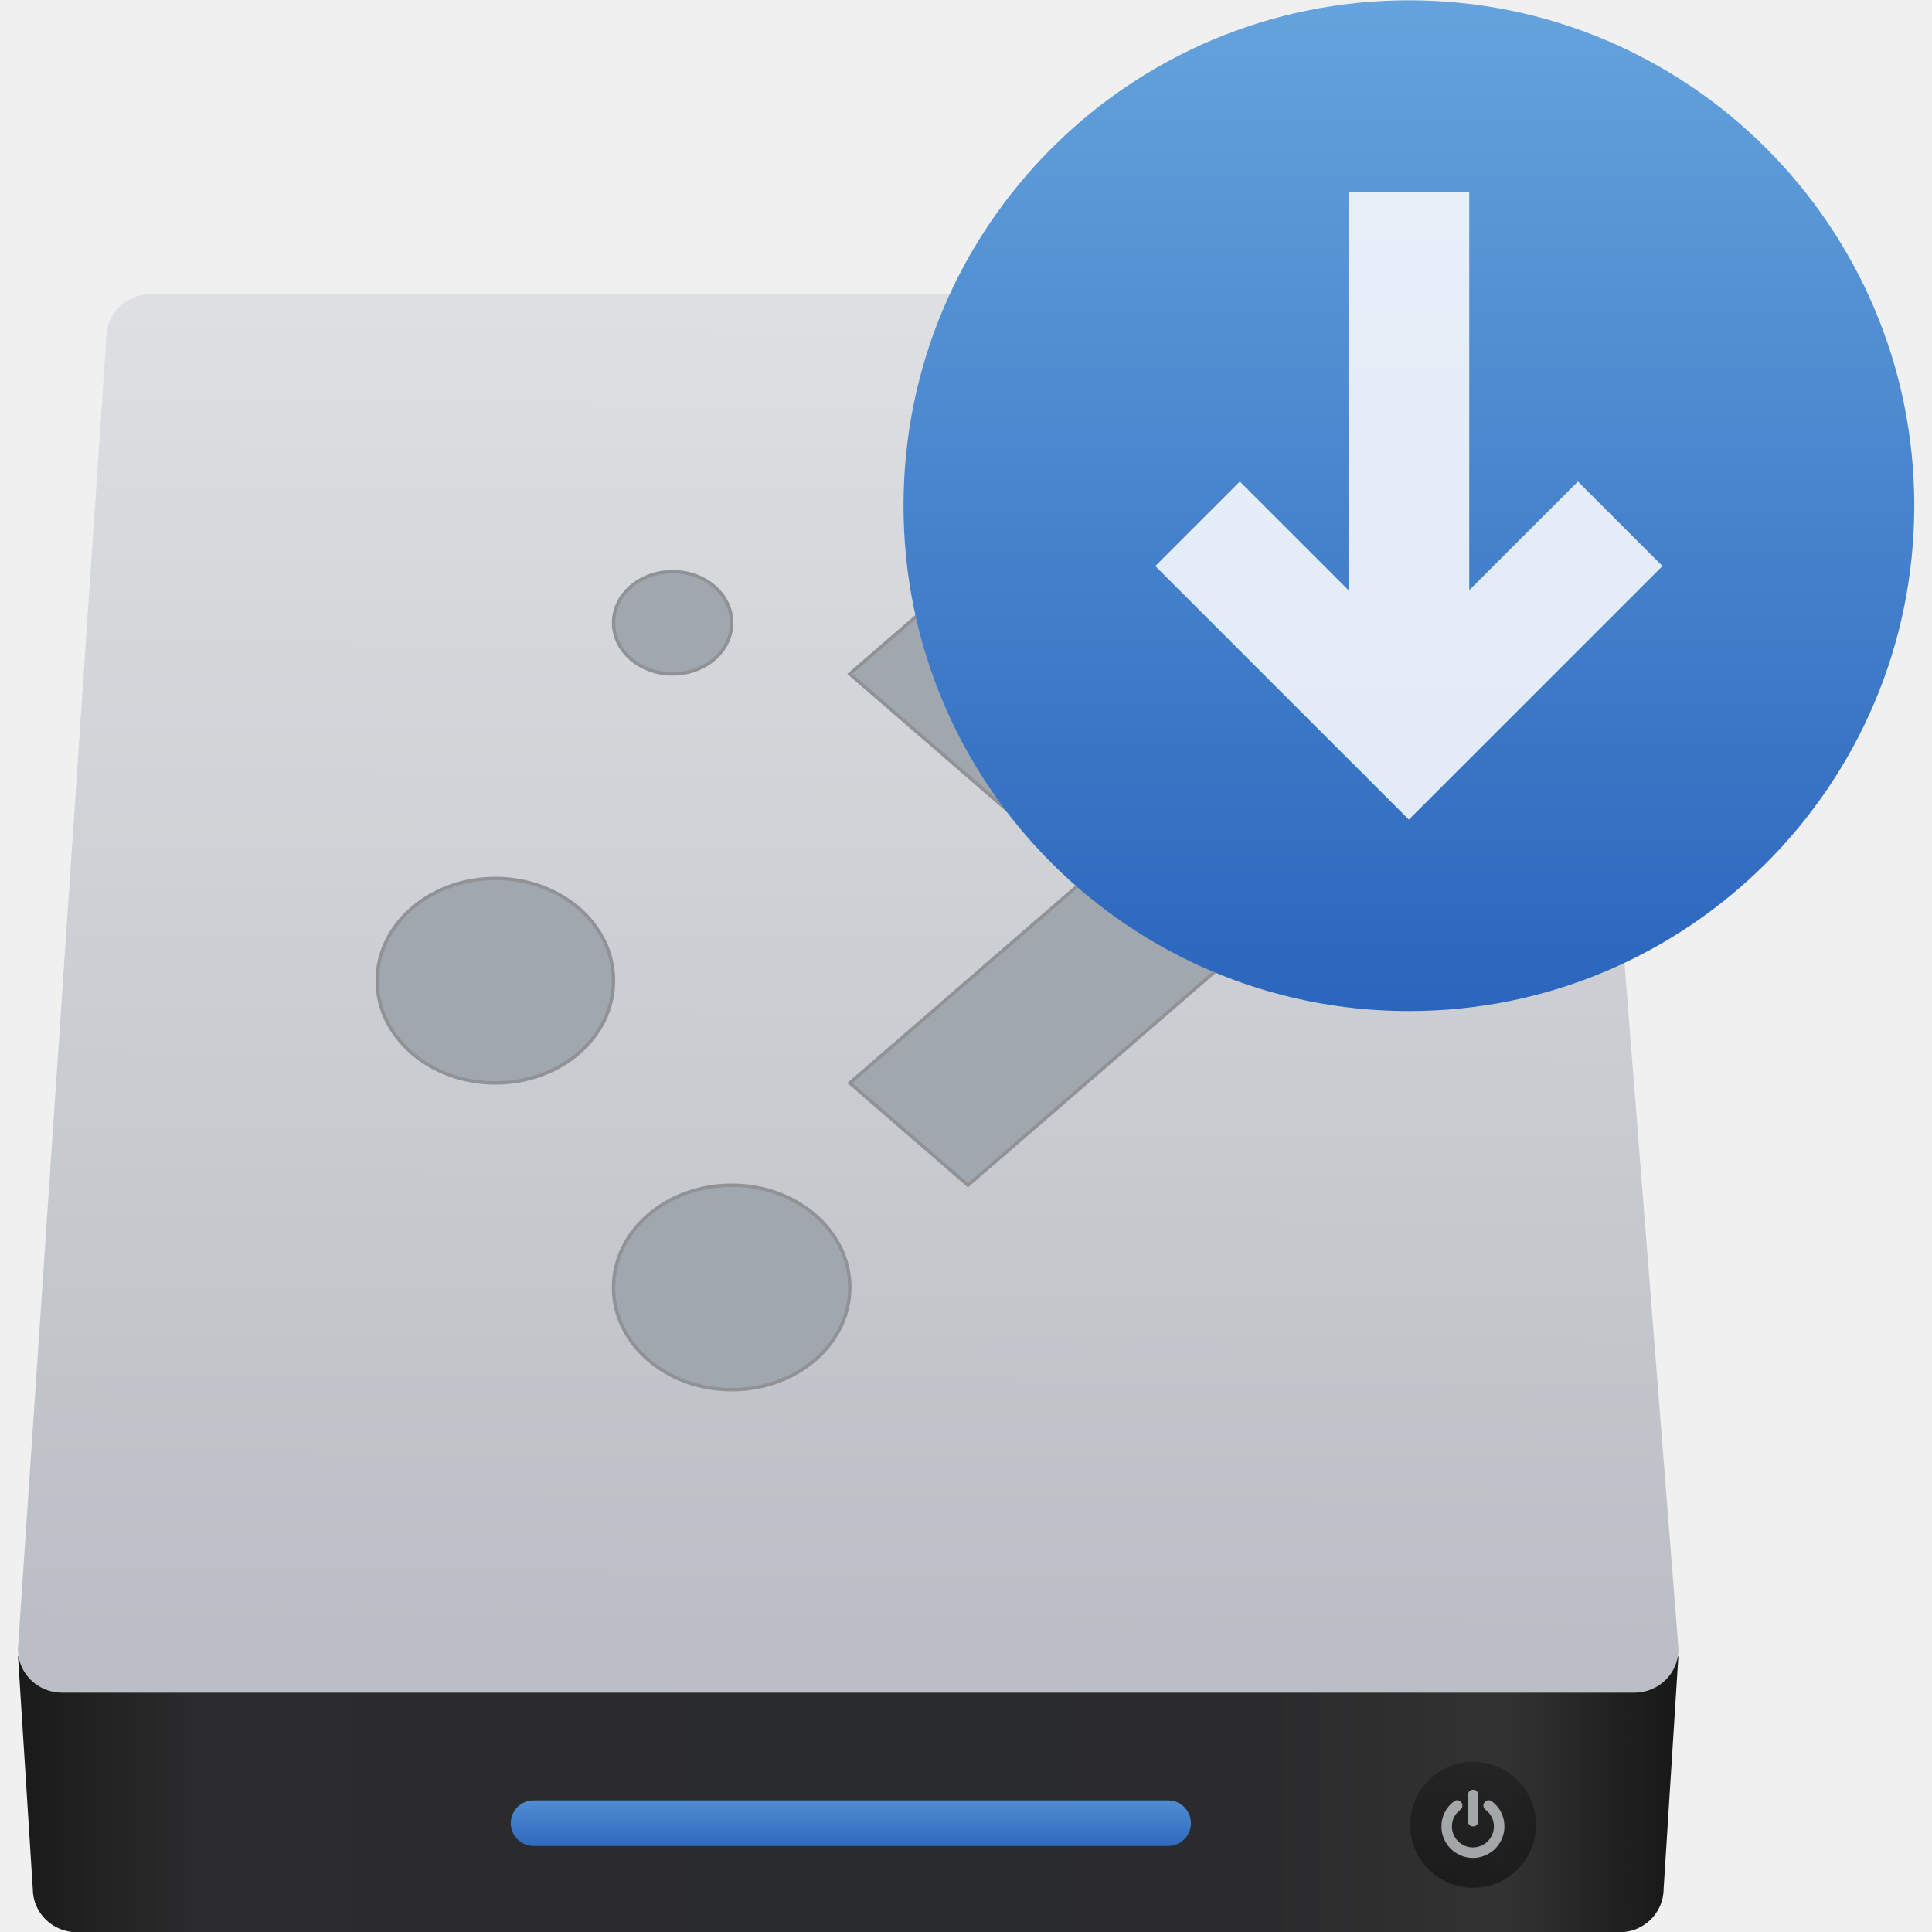
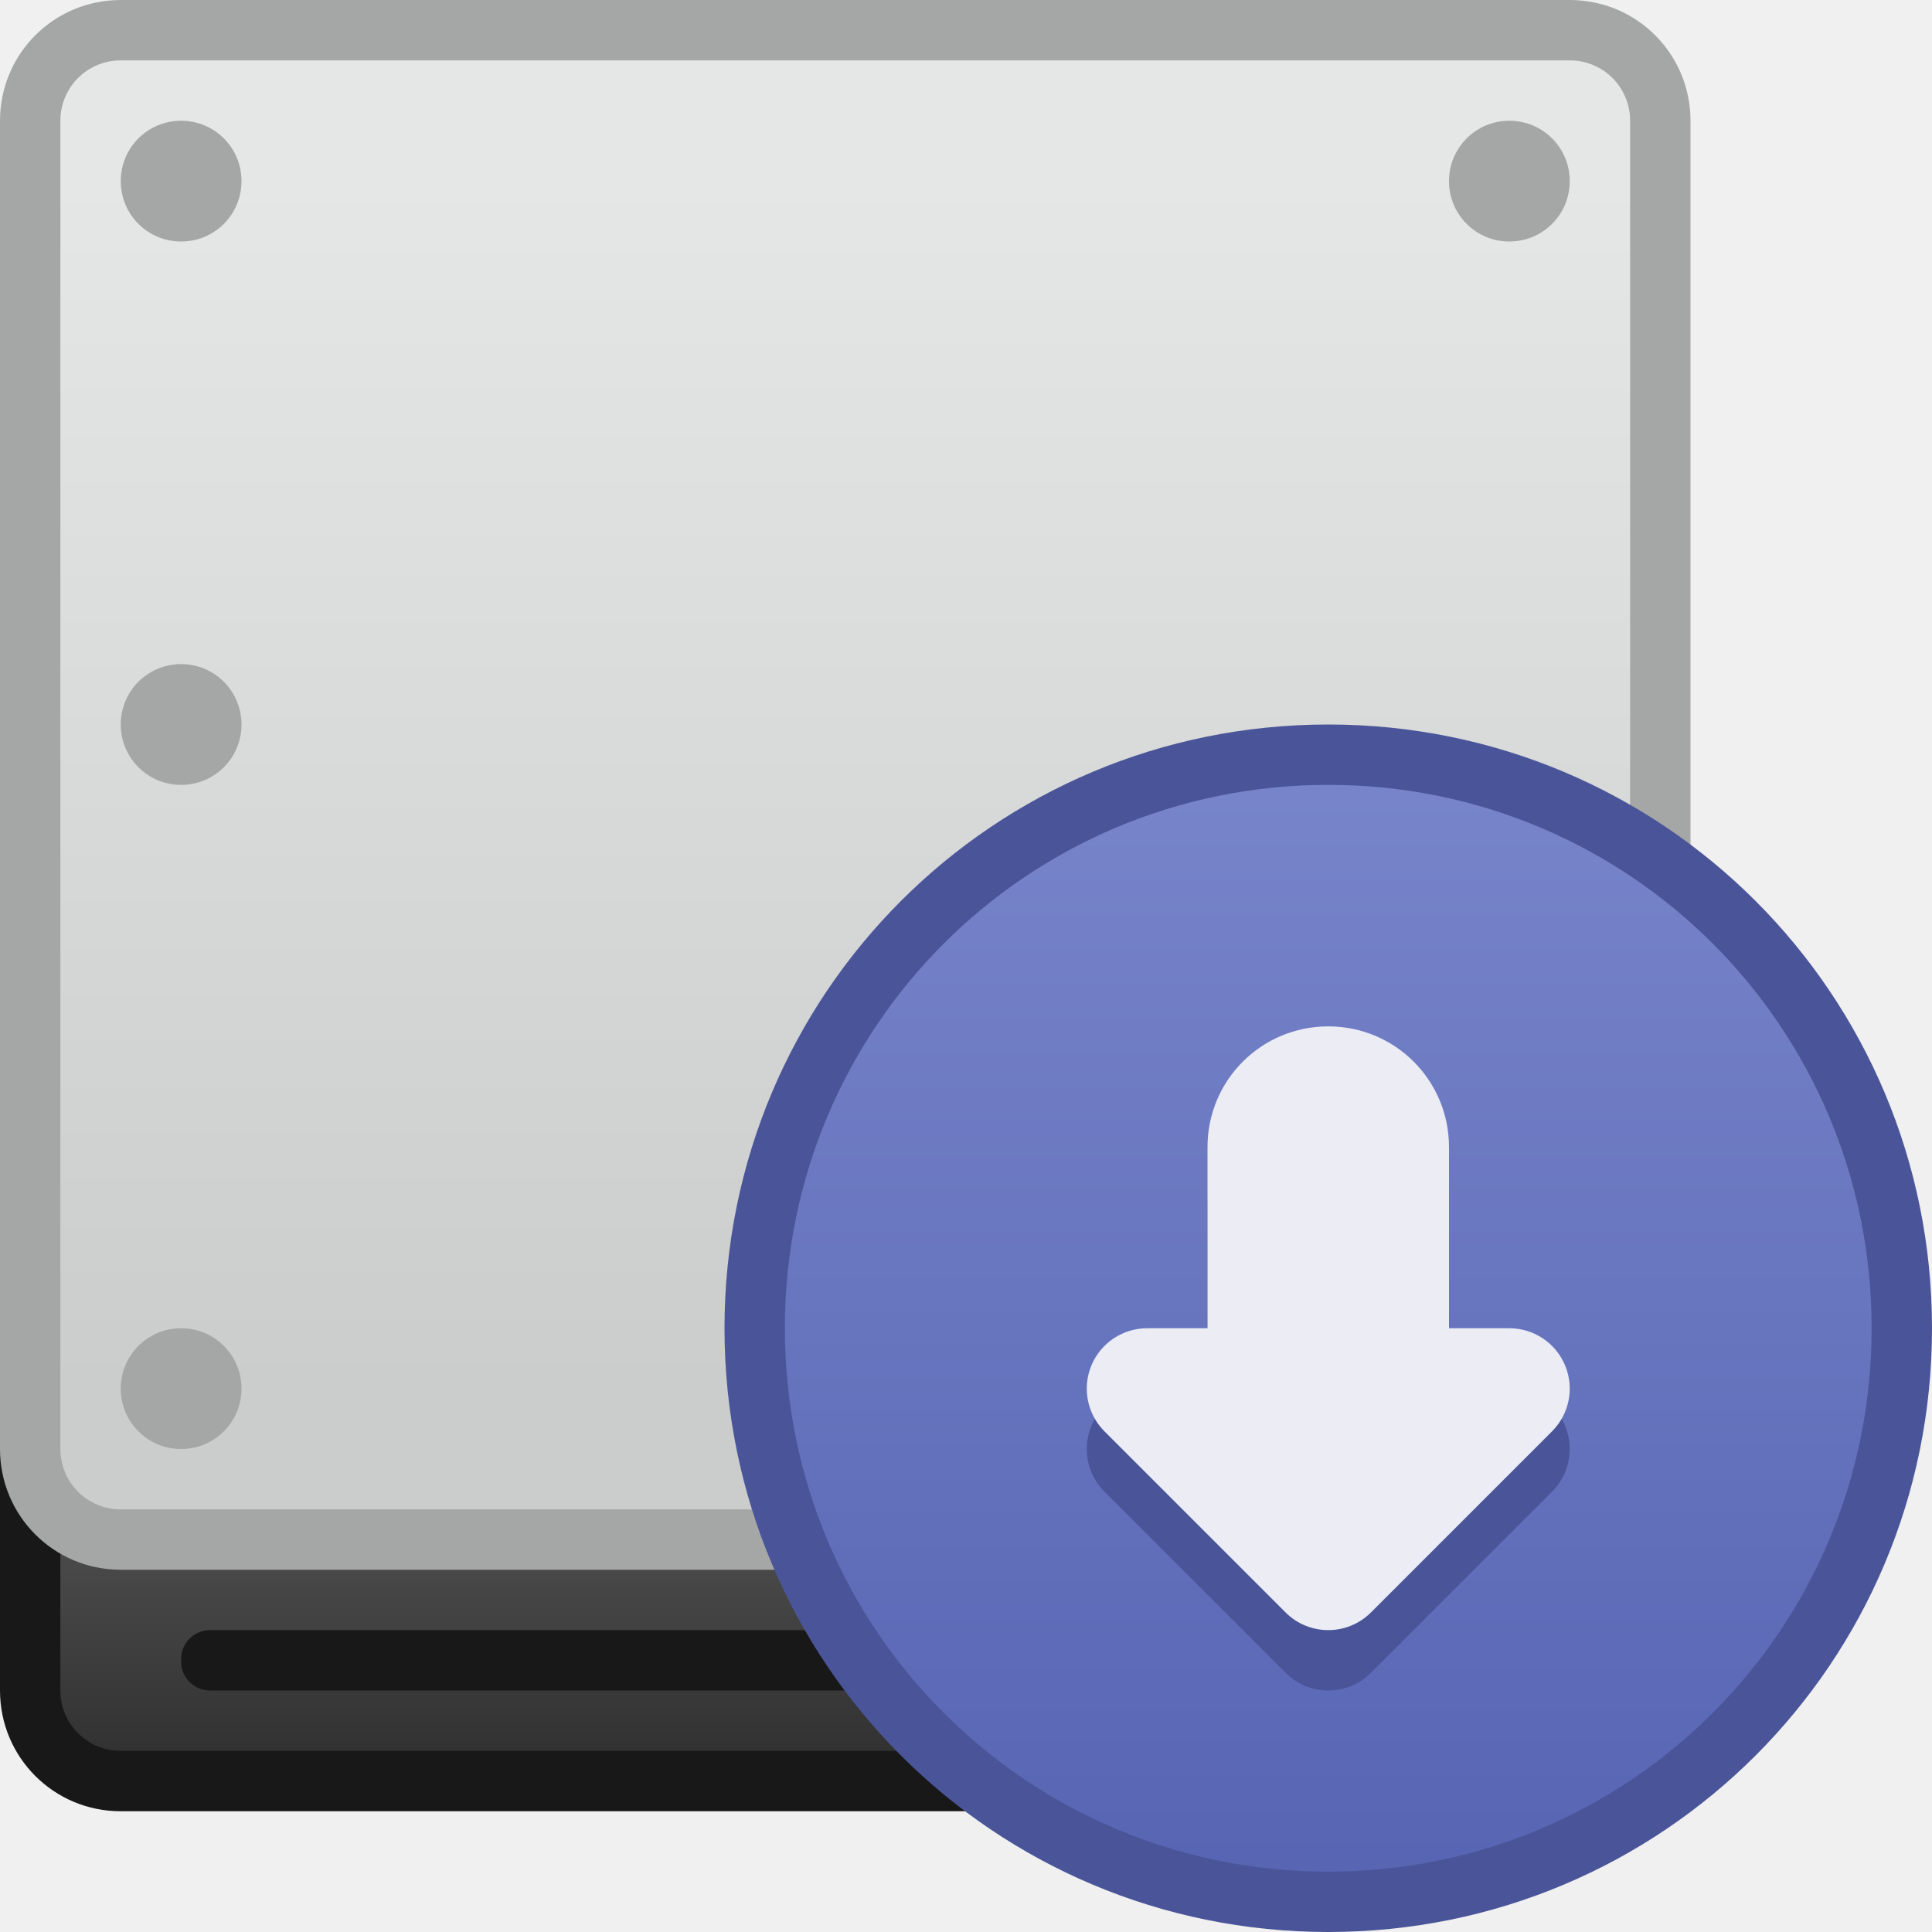
- <svg xmlns="http://www.w3.org/2000/svg" xmlns:xlink="http://www.w3.org/1999/xlink" viewBox="0 0 48 48">
-   <defs>
-     <linearGradient x1="0" x2="47" gradientUnits="userSpaceOnUse">
-       <stop stop-color="#a9a3d4" />
-       <stop offset=".47" stop-color="#87baff" />
-       <stop offset="1" stop-color="#89ec85" />
+ <svg xmlns="http://www.w3.org/2000/svg" xmlns:xlink="http://www.w3.org/1999/xlink" width="32" height="32" viewBox="0 0 32 32" version="1.1" id="svg8">
+   <defs id="defs2">
+     <linearGradient id="linearGradient923">
+       <stop style="stop-color:#323232;stop-opacity:1" offset="0" id="stop919" />
+       <stop style="stop-color:#484849;stop-opacity:1" offset="1" id="stop921" />
    </linearGradient>
-     <linearGradient xlink:href="#4" id="5" y1="-15.394" x2="0" y2="-39.39" gradientUnits="userSpaceOnUse" />
-     <linearGradient id="6" gradientUnits="userSpaceOnUse" x1="209.55" y1="385.21" x2="202.58" y2=".063">
-       <stop stop-color="#8645a3" />
-       <stop offset="1" stop-color="#d164ff" />
+     <linearGradient id="linearGradient914">
+       <stop style="stop-color:#cbcccc;stop-opacity:1" offset="0" id="stop910" />
+       <stop style="stop-color:#e5e6e6;stop-opacity:1" offset="1" id="stop912" />
    </linearGradient>
-     <linearGradient id="4">
-       <stop stop-color="#2b65bd" />
-       <stop offset="1" stop-color="#64a3dc" />
+     <linearGradient xlink:href="#linearGradient914" id="linearGradient916" x1="3" y1="313.65" x2="3" y2="293.65" gradientUnits="userSpaceOnUse" gradientTransform="translate(13,-289.65)" />
+     <linearGradient xlink:href="#linearGradient923" id="linearGradient925" x1="3" y1="319.65" x2="3" y2="316.65" gradientUnits="userSpaceOnUse" gradientTransform="translate(13,-289.65)" />
+     <linearGradient id="linearGradient4902">
+       <stop id="stop4898" offset="0" style="stop-color:#5563b2;stop-opacity:1" />
+       <stop id="stop4900" offset="1" style="stop-color:#7986cb;stop-opacity:1" />
    </linearGradient>
-     <linearGradient gradientUnits="userSpaceOnUse" y2="-31.865" x2="-61.694" y1="-.386" x1="-61.865" id="3">
-       <stop stop-color="#bbbec4" />
-       <stop offset="1" stop-color="#dddfe2" />
-     </linearGradient>
-     <linearGradient id="0" gradientUnits="userSpaceOnUse" y1="5.383" x2="0" y2="2.392">
-       <stop stop-color="#040404" />
-       <stop offset="1" stop-color="#121212" stop-opacity=".908" />
-     </linearGradient>
-     <linearGradient id="2" gradientUnits="userSpaceOnUse" gradientTransform="matrix(.35005 0 0 .34422-84.47-33.606)" x1="10.09" x2="122.72">
-       <stop stop-color="#1a1a1a" />
-       <stop offset=".111" stop-color="#2c2c2e" />
-       <stop offset=".29" stop-color="#2b2b2d" />
-       <stop offset=".512" stop-color="#2a2b2d" />
-       <stop offset=".752" stop-color="#2b2b2d" />
-       <stop offset=".897" stop-color="#323232" />
-       <stop offset="1" stop-color="#171717" />
-     </linearGradient>
-     <linearGradient xlink:href="#4" id="1" gradientUnits="userSpaceOnUse" gradientTransform="matrix(.71218 0 0 1.40915-381.68-762.3)" y1="544.31" x2="0" y2="542.96" />
+     <style id="current-color-scheme" type="text/css">
+       .ColorScheme-Text {
+         color:#122036;
+       }
+       </style>
+     <linearGradient xlink:href="#linearGradient4902" id="linearGradient1096" x1="7" y1="321.65" x2="7" y2="301.65" gradientUnits="userSpaceOnUse" />
  </defs>
-   <g transform="matrix(.99999 0 0 .99999-38.37 25.882)" enable-background="new">
-     <g transform="matrix(1.04635 0 0 1.04635 123.51 15.193)">
-       <path d="m-80.94.075l.35 5.517c0 .572.468 1.033 1.05 1.033h36.624c.582 0 1.05-.461 1.05-1.033l.35-5.517h-39.42" fill="url(#2)" />
-       <path d="m-77.79-32.27h32.776c.582 0 1.05.461 1.05 1.033l2.451 31.14c0 .572-.468 1.033-1.05 1.033h-37.33c-.582 0-1.05-.461-1.05-1.033l2.1-31.14c0-.572.468-1.033 1.05-1.033" fill="url(#3)" />
-       <rect y="3.494" x="-69.24" height="1.083" width="16.15" fill="url(#1)" rx=".542" />
-       <ellipse cx="-46.39" cy="4.074" rx="1.495" ry="1.495" opacity=".452" fill="url(#0)" />
-       <g fill="#e3e8ea" stroke-width="1.317">
-         <path d="m-46.39 4.113c.034 0 .063-.012.088-.037.025-.025.037-.054.037-.088v-.623c0-.034-.012-.063-.037-.088-.025-.025-.054-.037-.088-.037-.034 0-.063.012-.088.037-.025.025-.037.054-.037.088v.623c0 .034.012.063.037.088.025.025.054.037.088.037" opacity=".668" />
-         <path d="m-45.724 3.779c-.052-.104-.126-.192-.221-.263-.027-.021-.058-.029-.093-.024-.034.005-.062.021-.082.049-.021.027-.029.058-.024.092.005.034.021.062.048.082.064.048.113.107.147.176.035.069.052.143.052.222 0 .068-.013.132-.039.193-.026.061-.062.114-.107.159-.045.045-.098.08-.159.107-.061.026-.126.039-.193.039-.068 0-.132-.013-.193-.039-.061-.026-.114-.062-.159-.107-.045-.045-.08-.098-.107-.159-.026-.061-.039-.126-.039-.193 0-.079.017-.153.052-.222.035-.069.084-.128.148-.176.027-.021.043-.048.048-.082.005-.034-.003-.065-.024-.092-.02-.028-.047-.044-.081-.049-.034-.005-.065.004-.093.024-.095.071-.168.158-.221.263-.052.105-.078.216-.078.334 0 .101.02.198.059.29.04.092.093.172.16.239.067.067.146.12.239.16.092.04.189.059.29.059.101 0 .198-.02.29-.059.092-.04.172-.093.239-.16.067-.067.12-.146.16-.239.04-.092.059-.189.059-.29 0-.118-.026-.229-.078-.334" opacity=".668" />
+   <g id="layer1" transform="translate(0,-282.65)">
+     <g id="g1645" transform="translate(13,-7)">
+       <g transform="translate(31,25.99999)" id="layer1-2" />
+       <g id="g1176">
+         <g transform="translate(-2,-1)" id="g935">
+           <path style="fill:#181818;fill-opacity:1;stroke:none;stroke-width:2;stroke-linecap:round;stroke-linejoin:round;stroke-miterlimit:4;stroke-dasharray:none;stroke-dashoffset:0;stroke-opacity:1" d="m -9,311.65 h 24 c 1.108,0 2,0.892 2,2 v 5 c 0,1.108 -0.892,2 -2,2 H -9 c -1.108,0 -2,-0.892 -2,-2 v -5 c 0,-1.108 0.892,-2 2,-2 z" id="rect842" />
+           <path style="fill:url(#linearGradient925);fill-opacity:1;stroke:none;stroke-width:2;stroke-linecap:round;stroke-linejoin:round;stroke-miterlimit:4;stroke-dasharray:none;stroke-dashoffset:0;stroke-opacity:1" d="m 4,23 c -0.554,0 -1,0.446 -1,1 v 5 c 0,0.554 0.446,1 1,1 h 24 c 0.554,0 1,-0.446 1,-1 v -5 c 0,-0.554 -0.446,-1 -1,-1 z m 1.479,5 H 26.521 C 26.786,28 27,28.214 27,28.479 v 0.043 C 27,28.786 26.786,29 26.521,29 H 5.479 C 5.214,29 5,28.786 5,28.521 v -0.043 C 5,28.214 5.214,28 5.479,28 Z" transform="translate(-13,289.65)" id="rect844" />
+           <path style="fill:#a5a6a6;fill-opacity:1;stroke:none;stroke-width:2;stroke-linecap:round;stroke-linejoin:round;stroke-miterlimit:4;stroke-dasharray:none;stroke-dashoffset:0;stroke-opacity:1" d="m -9,290.65 h 24 c 1.108,0 2,0.892 2,2 v 22 c 0,1.108 -0.892,2 -2,2 H -9 c -1.108,0 -2,-0.892 -2,-2 v -22 c 0,-1.108 0.892,-2 2,-2 z" id="rect838" />
+           <path style="fill:url(#linearGradient916);fill-opacity:1;stroke:none;stroke-width:2;stroke-linecap:round;stroke-linejoin:round;stroke-miterlimit:4;stroke-dasharray:none;stroke-dashoffset:0;stroke-opacity:1" d="M 4,2 C 3.446,2 3,2.446 3,3 v 22 c 0,0.554 0.446,1 1,1 h 24 c 0.554,0 1,-0.446 1,-1 V 3 C 29,2.446 28.554,2 28,2 Z M 5,3 C 5.554,3 6,3.446 6,4 6,4.554 5.554,5 5,5 4.446,5 4,4.554 4,4 4,3.446 4.446,3 5,3 Z m 22,0 c 0.554,0 1,0.446 1,1 0,0.554 -0.446,1 -1,1 C 26.446,5 26,4.554 26,4 26,3.446 26.446,3 27,3 Z M 5,12 c 0.554,0 1,0.446 1,1 0,0.554 -0.446,1 -1,1 -0.554,0 -1,-0.446 -1,-1 0,-0.554 0.446,-1 1,-1 z m 0,11 c 0.554,0 1,0.446 1,1 0,0.554 -0.446,1 -1,1 -0.554,0 -1,-0.446 -1,-1 0,-0.554 0.446,-1 1,-1 z m 22,0 c 0.554,0 1,0.446 1,1 0,0.554 -0.446,1 -1,1 -0.554,0 -1,-0.446 -1,-1 0,-0.554 0.446,-1 1,-1 z" transform="translate(-13,289.65)" id="rect840" />
+         </g>
+         <path id="rect937" d="m 9,301.65 c 5.54,0 10,4.46 10,10 v 10e-6 c 0,5.54 -4.46,10 -10,10 -5.54,0 -10,-4.46 -10,-10 v -10e-6 c 0,-5.54 4.46,-10 10,-10 z" style="fill:#4a5599;fill-opacity:1;stroke:none;stroke-width:2;stroke-linecap:round;stroke-linejoin:round;stroke-miterlimit:4;stroke-dasharray:none;stroke-dashoffset:0;stroke-opacity:1" />
+         <path id="rect939" d="m 9,302.65 c 4.986,0 9,4.014 9,9 0,4.986 -4.014,9 -9,9 -4.986,0 -9,-4.014 -9,-9 0,-4.986 4.014,-9 9,-9 z" style="fill:url(#linearGradient1096);fill-opacity:1;stroke:none;stroke-width:2;stroke-linecap:round;stroke-linejoin:round;stroke-miterlimit:4;stroke-dasharray:none;stroke-dashoffset:0;stroke-opacity:1" />
+         <g id="layer1-8" transform="translate(50.99999,26.00006)">
+           <g id="g7878" transform="translate(39.00001,-16)">
+             <path id="path7212-4-9" d="m -81,297.65 c 1.108,0 2,0.892 2,2 v 3 h 1 a 1,1 0 0 1 0.707,1.707 l -3,3 a 1,1 0 0 1 -1.414,0 l -3,-3 a 1,1 0 0 1 0.707,-1.707 h 1 v -3 c 0,-1.108 0.892,-2 2,-2 z" style="opacity:1;fill:#4a5599;fill-opacity:1;stroke:none;stroke-width:1;stroke-opacity:1" />
+             <path id="path7212-4" d="m -81,296.65 c 1.108,0 2,0.892 2,2 v 3 h 1 a 1,1 0 0 1 0.707,1.707 l -3,3 a 1,1 0 0 1 -1.414,0 l -3,-3 A 1,1 0 0 1 -84,301.65 h 1 v -3 c 0,-1.108 0.892,-2 2,-2 z" style="opacity:1;fill:#ebecf4;fill-opacity:1;stroke:none;stroke-width:1;stroke-opacity:1" />
+           </g>
+         </g>
      </g>
-     </g>
-     <path d="m-70.842 65.49a3.624 3.137 0 0 0 -3.624 3.137 3.624 3.137 0 0 0 3.624 3.137 3.624 3.137 0 0 0 3.624 -3.137 3.624 3.137 0 0 0 -3.624 -3.137zm18.12 0l-7.249 6.274 14.498 12.547-14.498 12.547 7.249 6.274 21.747-18.821-21.747-18.821zm-28.996 18.821a7.249 6.274 0 0 0 -7.249 6.273 7.249 6.274 0 0 0 7.249 6.274 7.249 6.274 0 0 0 7.249 -6.274 7.249 6.274 0 0 0 -7.249 -6.273zm14.498 18.821a7.249 6.274 0 0 0 -7.249 6.274 7.249 6.274 0 0 0 7.249 6.274 7.249 6.274 0 0 0 7.249 -6.274 7.249 6.274 0 0 0 -7.249 -6.274z" fill="#a1a7ae" stroke="#909296" stroke-width=".207" transform="matrix(.40496 0 0 .40496 83.77-38.2)" />
-     <g>
-       <circle cx="-46.787" cy="-27.394" r="12" transform="matrix(1.04635 0 0 1.04635 122.33 15.345)" fill="url(#5)" />
-       <path d="m74.874-11.219l2.7-2.7 2.1 2.1-6.3 6.3-6.3-6.3 2.1-2.1 2.7 2.7v-9.9h3v9.9" fill="#fff" fill-opacity=".854" />
    </g>
  </g>
</svg>
